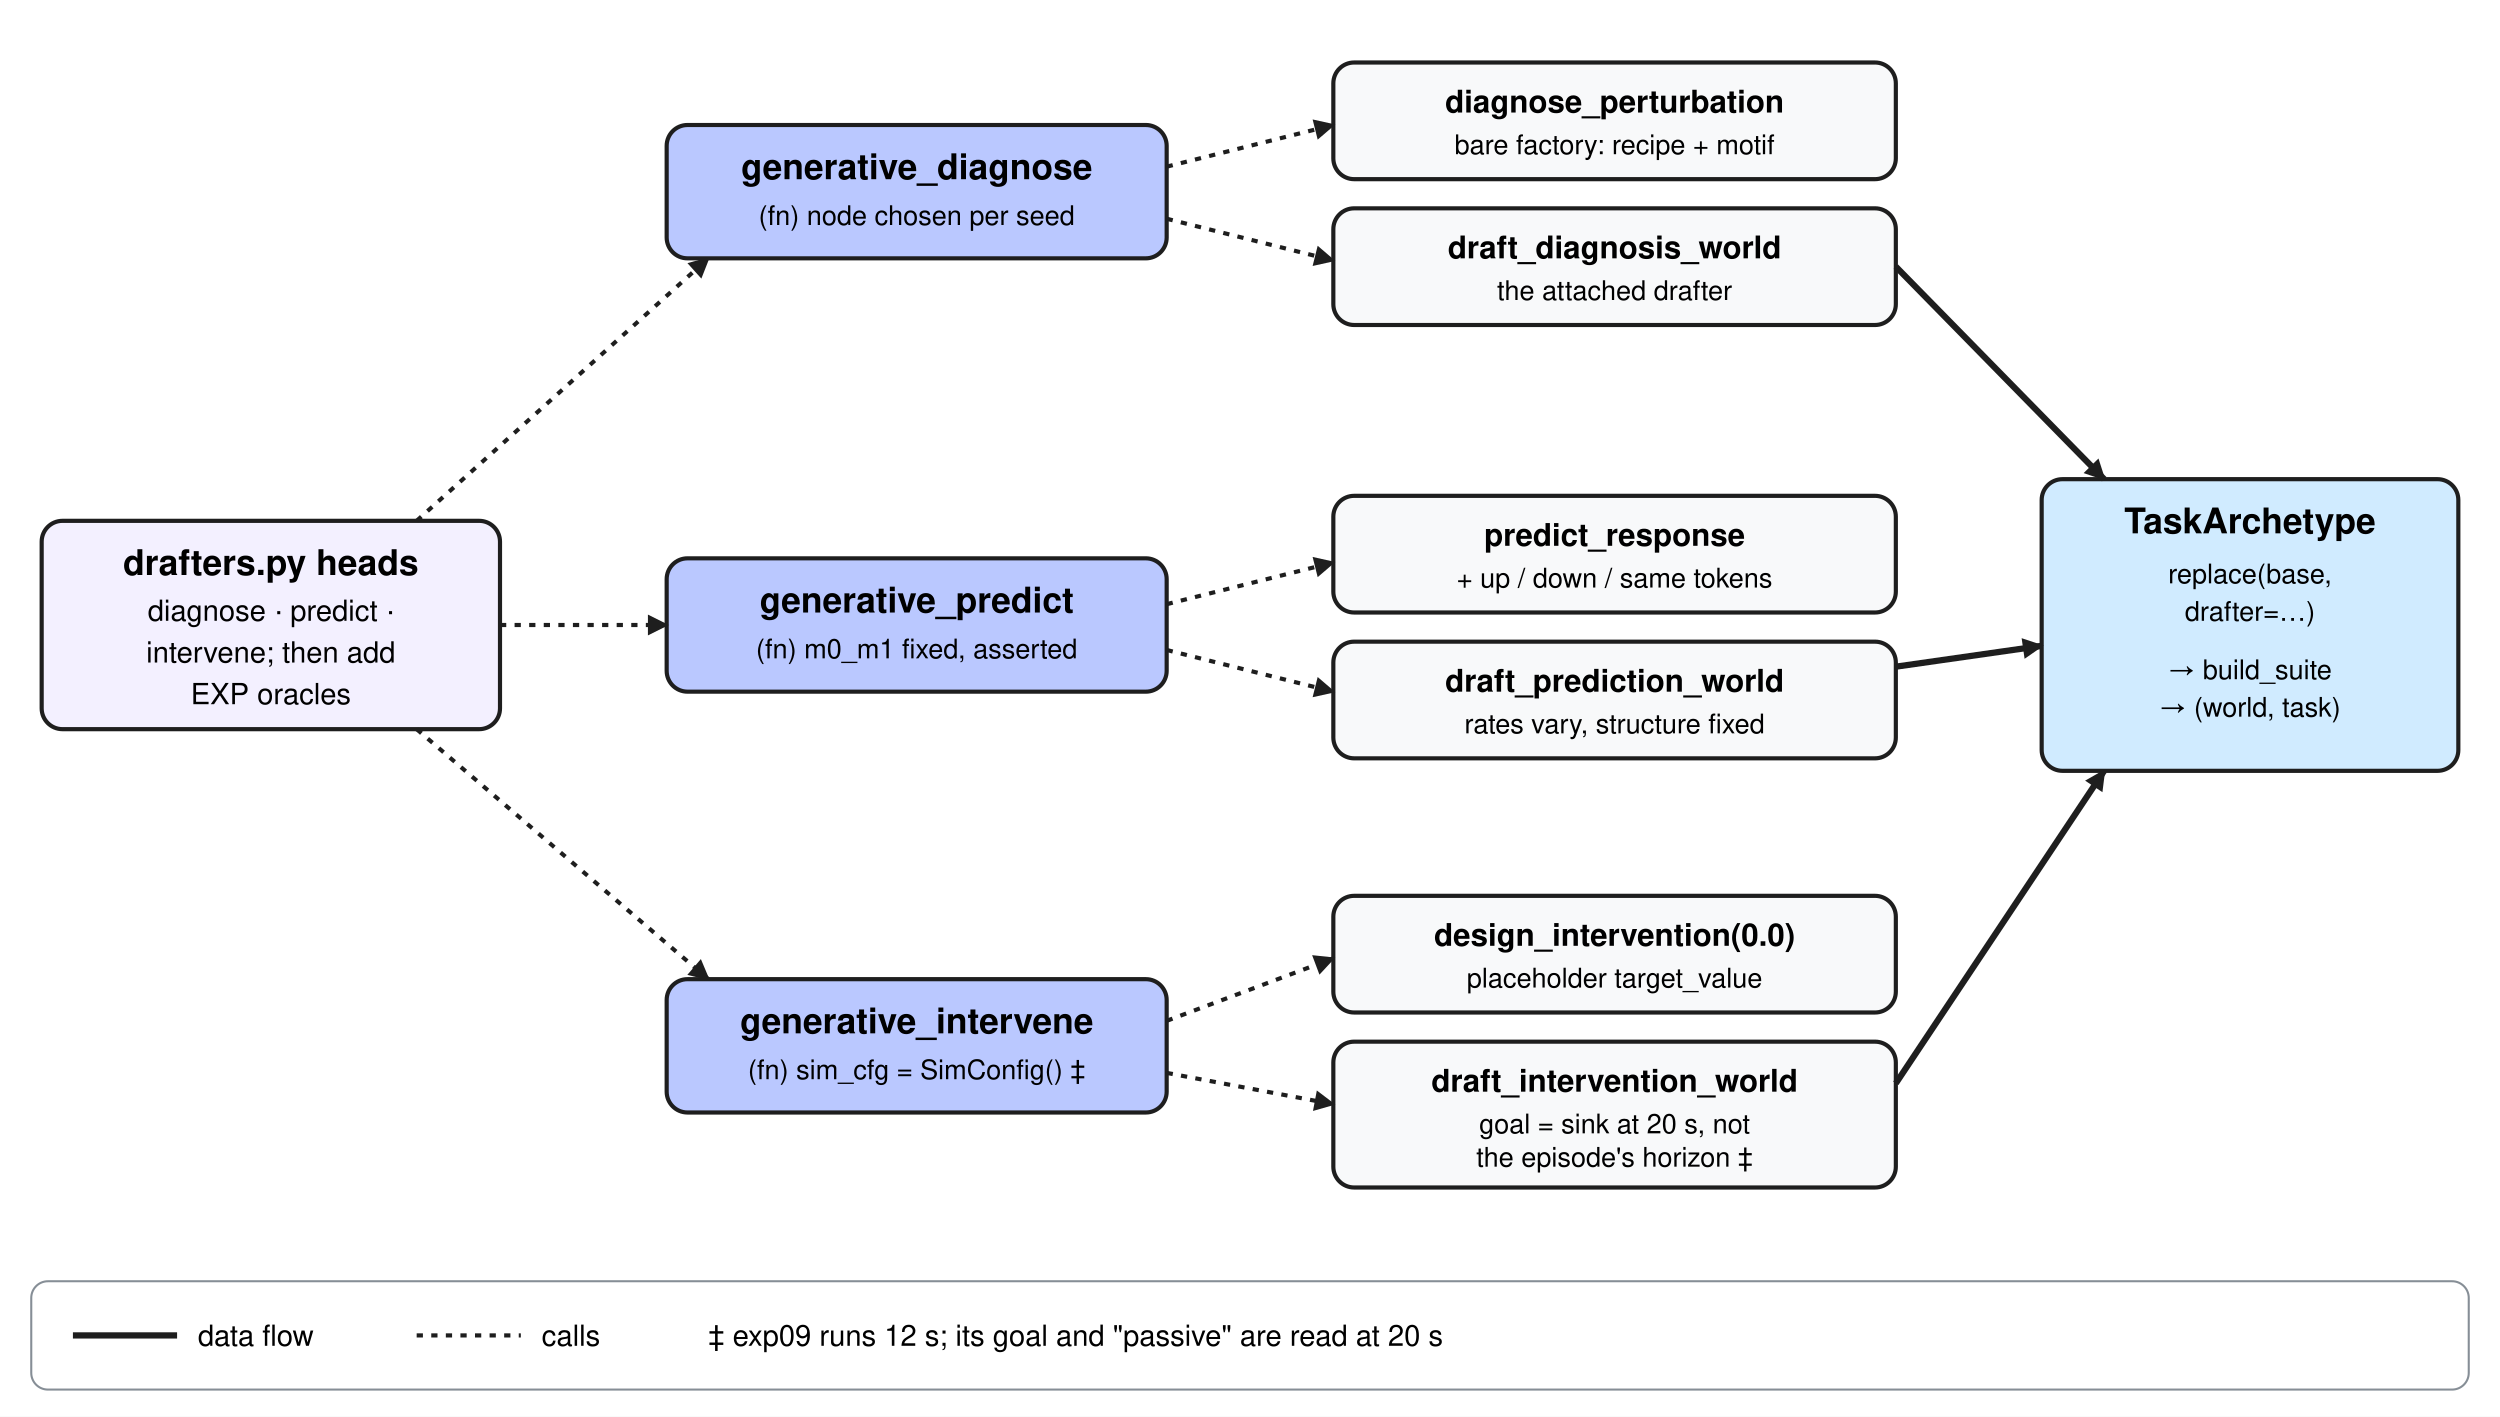
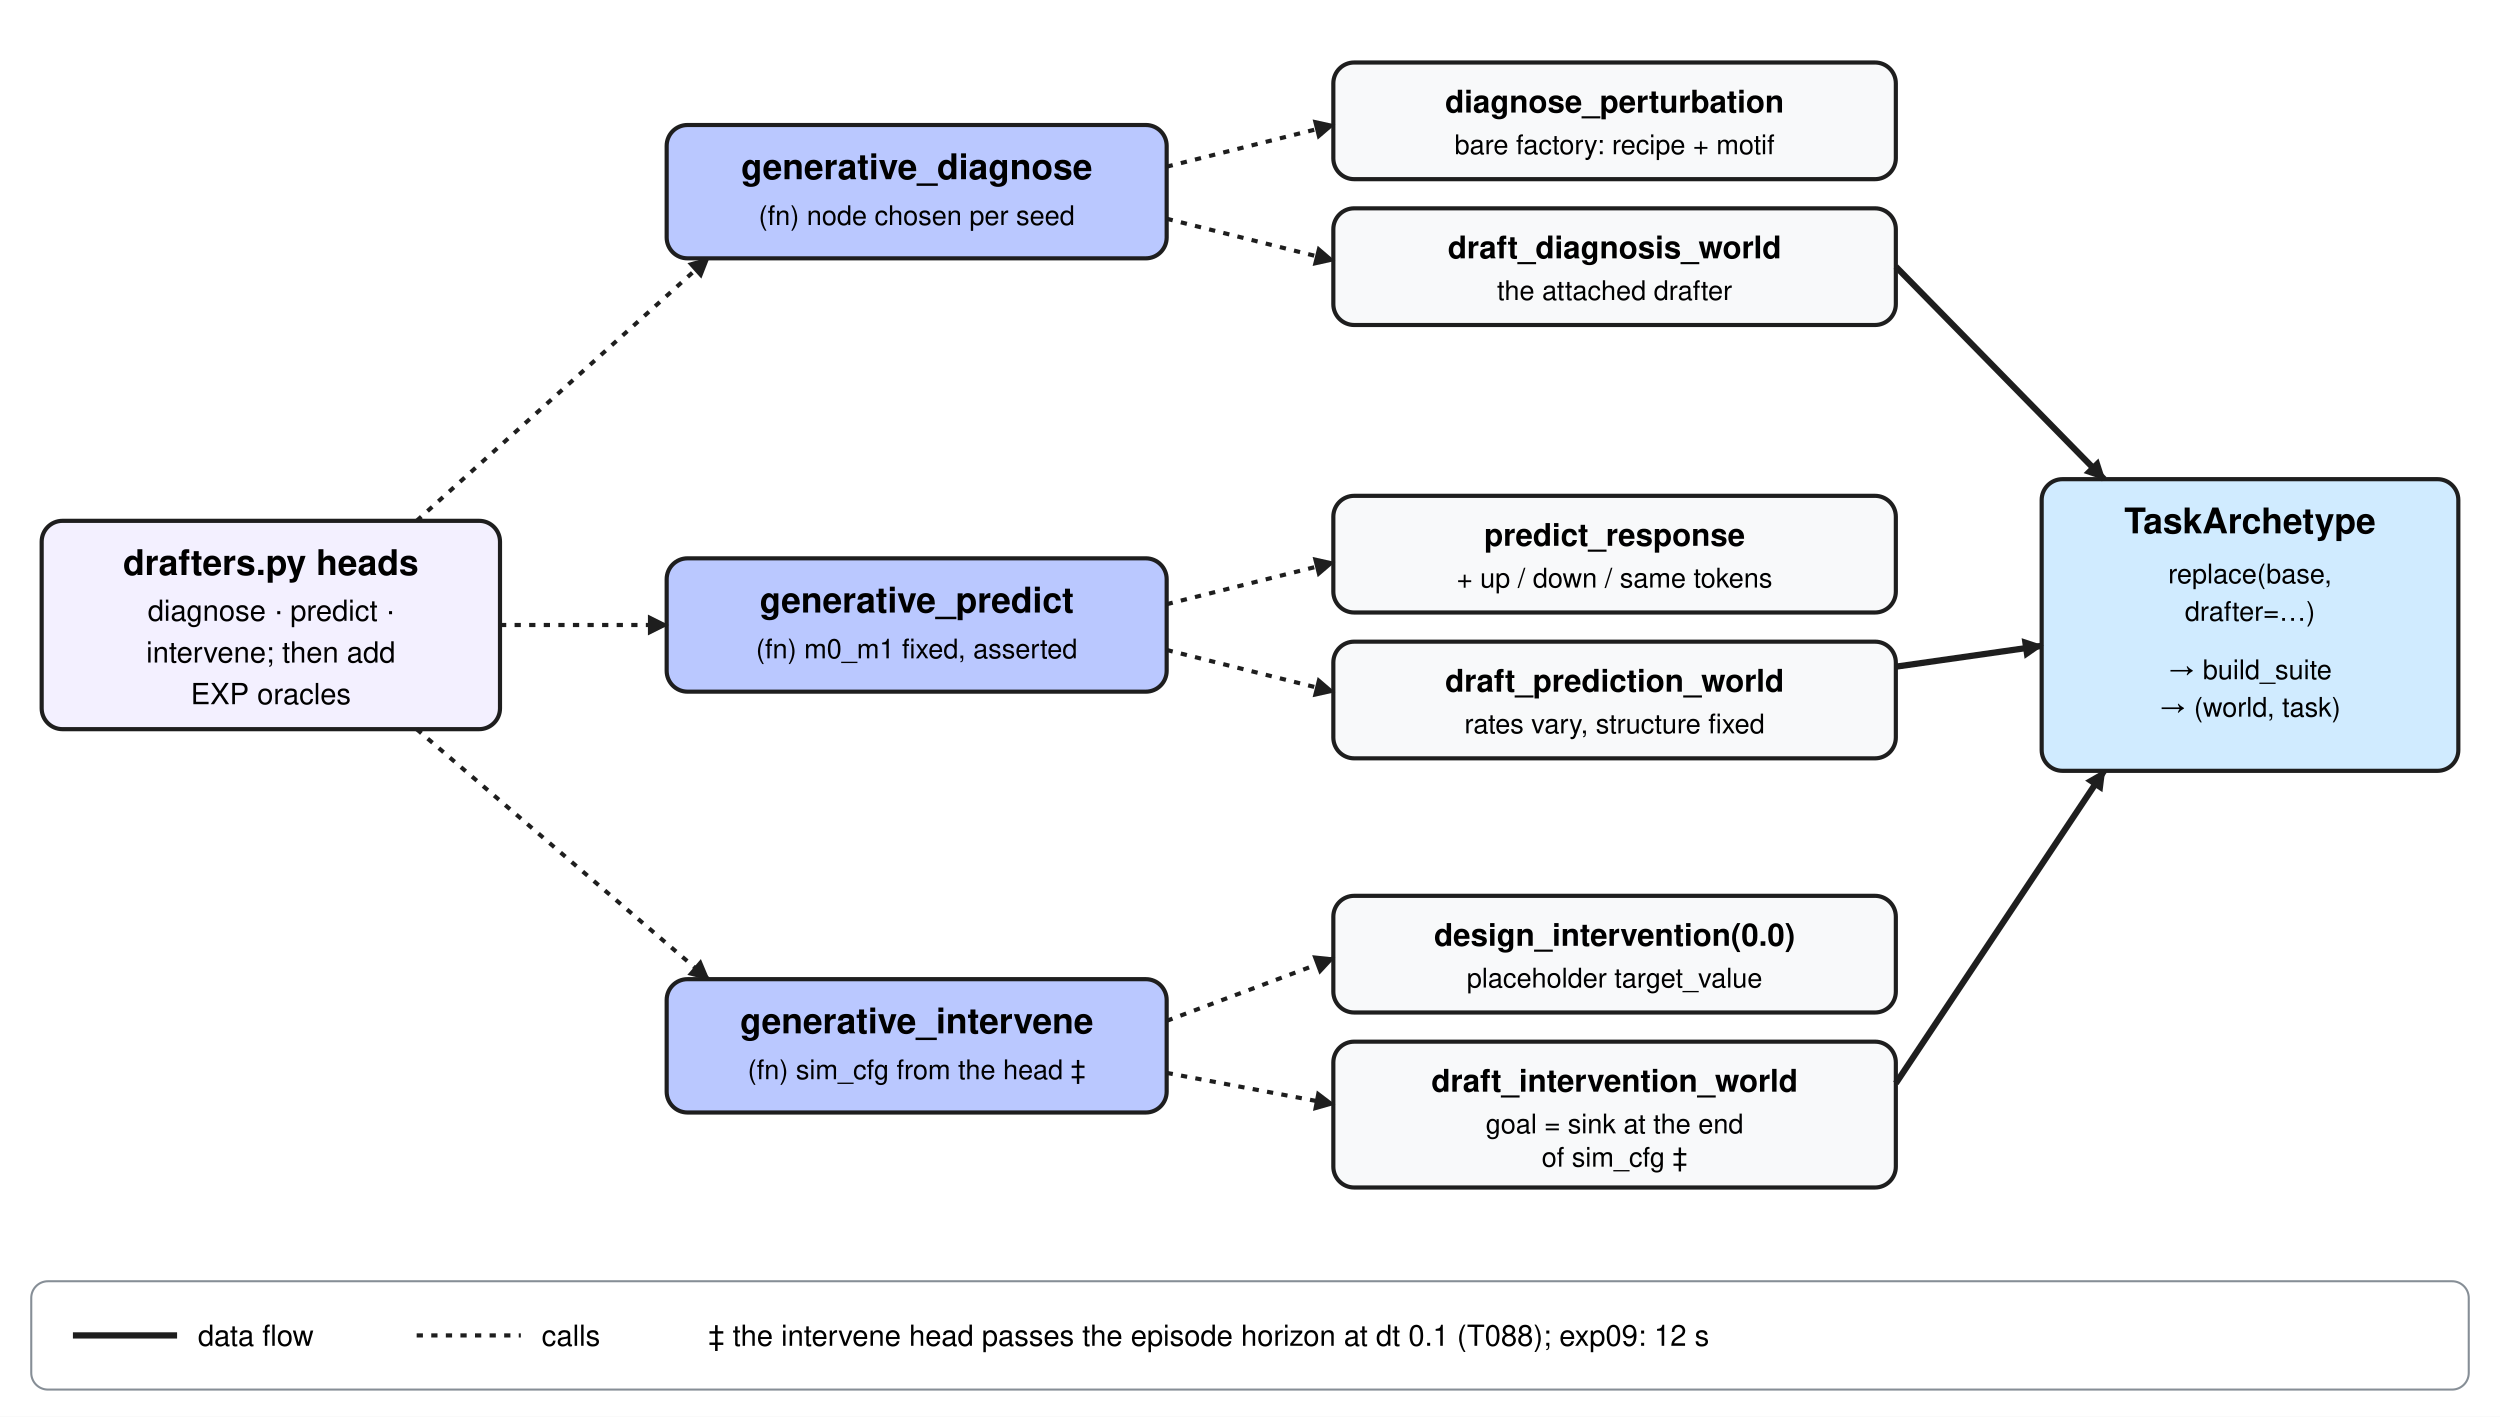
<svg xmlns="http://www.w3.org/2000/svg" width="2400" height="1360" viewBox="0 0 1200 680" font-family="Helvetica, Arial, sans-serif">
  <defs>
    <marker id="arrowhead" viewBox="0 0 10 10" refX="9" refY="5" markerUnits="userSpaceOnUse" markerWidth="10" markerHeight="10" orient="auto-start-reverse">
      <polygon id="arrowhead-shape" points="0,0 10,5 0,10" fill="#1e1e1e" />
    </marker>
  </defs>
  <rect id="bg" x="0" y="0" width="1200" height="680" fill="#ffffff" />
  <g id="n-heads">
    <rect id="n-heads-box" x="20" y="250" width="220" height="100" rx="10" fill="#f3f0ff" stroke="#1e1e1e" stroke-width="2" />
    <text id="n-heads-name" x="130" y="276" font-size="17" font-weight="600" text-anchor="middle">drafters.py heads</text>
    <text id="n-heads-k1" x="130" y="298" font-size="14" text-anchor="middle">diagnose · predict ·</text>
    <text id="n-heads-k2" x="130" y="318" font-size="14" text-anchor="middle">intervene; then add</text>
    <text id="n-heads-k3" x="130" y="338" font-size="14" text-anchor="middle">EXP oracles</text>
  </g>
  <g id="n-gd">
    <rect id="n-gd-box" x="320" y="60" width="240" height="64" rx="10" fill="#bac8ff" stroke="#1e1e1e" stroke-width="2" />
    <text id="n-gd-name" x="440" y="86" font-size="17" font-weight="600" text-anchor="middle">generative_diagnose</text>
    <text id="n-gd-kind" x="440" y="108" font-size="13" text-anchor="middle">(fn) node chosen per seed</text>
  </g>
  <g id="n-gp">
    <rect id="n-gp-box" x="320" y="268" width="240" height="64" rx="10" fill="#bac8ff" stroke="#1e1e1e" stroke-width="2" />
    <text id="n-gp-name" x="440" y="294" font-size="17" font-weight="600" text-anchor="middle">generative_predict</text>
    <text id="n-gp-kind" x="440" y="316" font-size="13" text-anchor="middle">(fn) m0_m1 fixed, asserted</text>
  </g>
  <g id="n-gi">
    <rect id="n-gi-box" x="320" y="470" width="240" height="64" rx="10" fill="#bac8ff" stroke="#1e1e1e" stroke-width="2" />
    <text id="n-gi-name" x="440" y="496" font-size="17" font-weight="600" text-anchor="middle">generative_intervene</text>
-     <text id="n-gi-kind" x="440" y="518" font-size="13" text-anchor="middle">(fn) sim_cfg = SimConfig() ‡</text>
+     <text id="n-gi-kind" x="440" y="518" font-size="13" text-anchor="middle">(fn) sim_cfg from the head ‡</text>
  </g>
  <line id="e-heads-gd" x1="200" y1="250" x2="340" y2="124" stroke="#1e1e1e" stroke-width="2" stroke-dasharray="3 4" marker-end="url(#arrowhead)" />
  <line id="e-heads-gp" x1="240" y1="300" x2="320" y2="300" stroke="#1e1e1e" stroke-width="2" stroke-dasharray="3 4" marker-end="url(#arrowhead)" />
  <line id="e-heads-gi" x1="200" y1="350" x2="340" y2="470" stroke="#1e1e1e" stroke-width="2" stroke-dasharray="3 4" marker-end="url(#arrowhead)" />
  <g id="n-bd">
    <rect id="n-bd-box" x="640" y="30" width="270" height="56" rx="10" fill="#f8f9fa" stroke="#1e1e1e" stroke-width="2" />
    <text id="n-bd-name" x="775" y="54" font-size="15" font-weight="600" text-anchor="middle">diagnose_perturbation</text>
    <text id="n-bd-kind" x="775" y="74" font-size="13" text-anchor="middle">bare factory: recipe + motif</text>
  </g>
  <g id="n-dd">
    <rect id="n-dd-box" x="640" y="100" width="270" height="56" rx="10" fill="#f8f9fa" stroke="#1e1e1e" stroke-width="2" />
    <text id="n-dd-name" x="775" y="124" font-size="15" font-weight="600" text-anchor="middle">draft_diagnosis_world</text>
    <text id="n-dd-kind" x="775" y="144" font-size="13" text-anchor="middle">the attached drafter</text>
  </g>
  <line id="e-gd-bd" x1="560" y1="80" x2="640" y2="60" stroke="#1e1e1e" stroke-width="2" stroke-dasharray="3 4" marker-end="url(#arrowhead)" />
  <line id="e-gd-dd" x1="560" y1="105" x2="640" y2="125" stroke="#1e1e1e" stroke-width="2" stroke-dasharray="3 4" marker-end="url(#arrowhead)" />
  <g id="n-bp">
    <rect id="n-bp-box" x="640" y="238" width="270" height="56" rx="10" fill="#f8f9fa" stroke="#1e1e1e" stroke-width="2" />
    <text id="n-bp-name" x="775" y="262" font-size="15" font-weight="600" text-anchor="middle">predict_response</text>
    <text id="n-bp-kind" x="775" y="282" font-size="13" text-anchor="middle">+ up / down / same tokens</text>
  </g>
  <g id="n-dp">
    <rect id="n-dp-box" x="640" y="308" width="270" height="56" rx="10" fill="#f8f9fa" stroke="#1e1e1e" stroke-width="2" />
    <text id="n-dp-name" x="775" y="332" font-size="15" font-weight="600" text-anchor="middle">draft_prediction_world</text>
    <text id="n-dp-kind" x="775" y="352" font-size="13" text-anchor="middle">rates vary, structure fixed</text>
  </g>
  <line id="e-gp-bp" x1="560" y1="290" x2="640" y2="270" stroke="#1e1e1e" stroke-width="2" stroke-dasharray="3 4" marker-end="url(#arrowhead)" />
  <line id="e-gp-dp" x1="560" y1="312" x2="640" y2="332" stroke="#1e1e1e" stroke-width="2" stroke-dasharray="3 4" marker-end="url(#arrowhead)" />
  <g id="n-bi">
    <rect id="n-bi-box" x="640" y="430" width="270" height="56" rx="10" fill="#f8f9fa" stroke="#1e1e1e" stroke-width="2" />
    <text id="n-bi-name" x="775" y="454" font-size="15" font-weight="600" text-anchor="middle">design_intervention(0.0)</text>
    <text id="n-bi-kind" x="775" y="474" font-size="13" text-anchor="middle">placeholder target_value</text>
  </g>
  <g id="n-di">
    <rect id="n-di-box" x="640" y="500" width="270" height="70" rx="10" fill="#f8f9fa" stroke="#1e1e1e" stroke-width="2" />
    <text id="n-di-name" x="775" y="524" font-size="15" font-weight="600" text-anchor="middle">draft_intervention_world</text>
-     <text id="n-di-k1" x="775" y="544" font-size="13" text-anchor="middle">goal = sink at 20 s, not</text>
-     <text id="n-di-k2" x="775" y="560" font-size="13" text-anchor="middle">the episode's horizon ‡</text>
+     <text id="n-di-k1" x="775" y="544" font-size="13" text-anchor="middle">goal = sink at the end</text>
+     <text id="n-di-k2" x="775" y="560" font-size="13" text-anchor="middle">of sim_cfg ‡</text>
  </g>
  <line id="e-gi-bi" x1="560" y1="490" x2="640" y2="460" stroke="#1e1e1e" stroke-width="2" stroke-dasharray="3 4" marker-end="url(#arrowhead)" />
  <line id="e-gi-di" x1="560" y1="515" x2="640" y2="530" stroke="#1e1e1e" stroke-width="2" stroke-dasharray="3 4" marker-end="url(#arrowhead)" />
  <g id="n-ta">
    <rect id="n-ta-box" x="980" y="230" width="200" height="140" rx="10" fill="#d0ebff" stroke="#1e1e1e" stroke-width="2" />
    <text id="n-ta-name" x="1080" y="256" font-size="17" font-weight="600" text-anchor="middle">TaskArchetype</text>
    <text id="n-ta-k1" x="1080" y="280" font-size="13" text-anchor="middle">replace(base,</text>
    <text id="n-ta-k2" x="1080" y="298" font-size="13" text-anchor="middle">drafter=…)</text>
    <text id="n-ta-k3" x="1080" y="326" font-size="13" text-anchor="middle">→ build_suite</text>
    <text id="n-ta-k4" x="1080" y="344" font-size="13" text-anchor="middle">→ (world, task)</text>
  </g>
  <line id="e-dd-ta" x1="910" y1="128" x2="1010" y2="230" stroke="#1e1e1e" stroke-width="3" marker-end="url(#arrowhead)" />
  <line id="e-dp-ta" x1="910" y1="320" x2="980" y2="310" stroke="#1e1e1e" stroke-width="3" marker-end="url(#arrowhead)" />
  <line id="e-di-ta" x1="910" y1="520" x2="1010" y2="370" stroke="#1e1e1e" stroke-width="3" marker-end="url(#arrowhead)" />
  <g id="legend">
    <rect id="legend-box" x="15" y="615" width="1170" height="52" rx="8" fill="#ffffff" stroke="#868e96" stroke-width="1" />
    <line id="legend-solid" x1="35" y1="641" x2="85" y2="641" stroke="#1e1e1e" stroke-width="3" />
    <text id="legend-solid-text" x="95" y="646" font-size="14">data flow</text>
    <line id="legend-dotted" x1="200" y1="641" x2="250" y2="641" stroke="#1e1e1e" stroke-width="2" stroke-dasharray="3 4" />
    <text id="legend-dotted-text" x="260" y="646" font-size="14">calls</text>
-     <text id="legend-dagger" x="340" y="646" font-size="14">‡ exp09 runs 12 s; its goal and "passive" are read at 20 s</text>
+     <text id="legend-dagger" x="340" y="646" font-size="14">‡ the intervene head passes the episode horizon at dt 0.1 (T088); exp09: 12 s</text>
  </g>
</svg>
